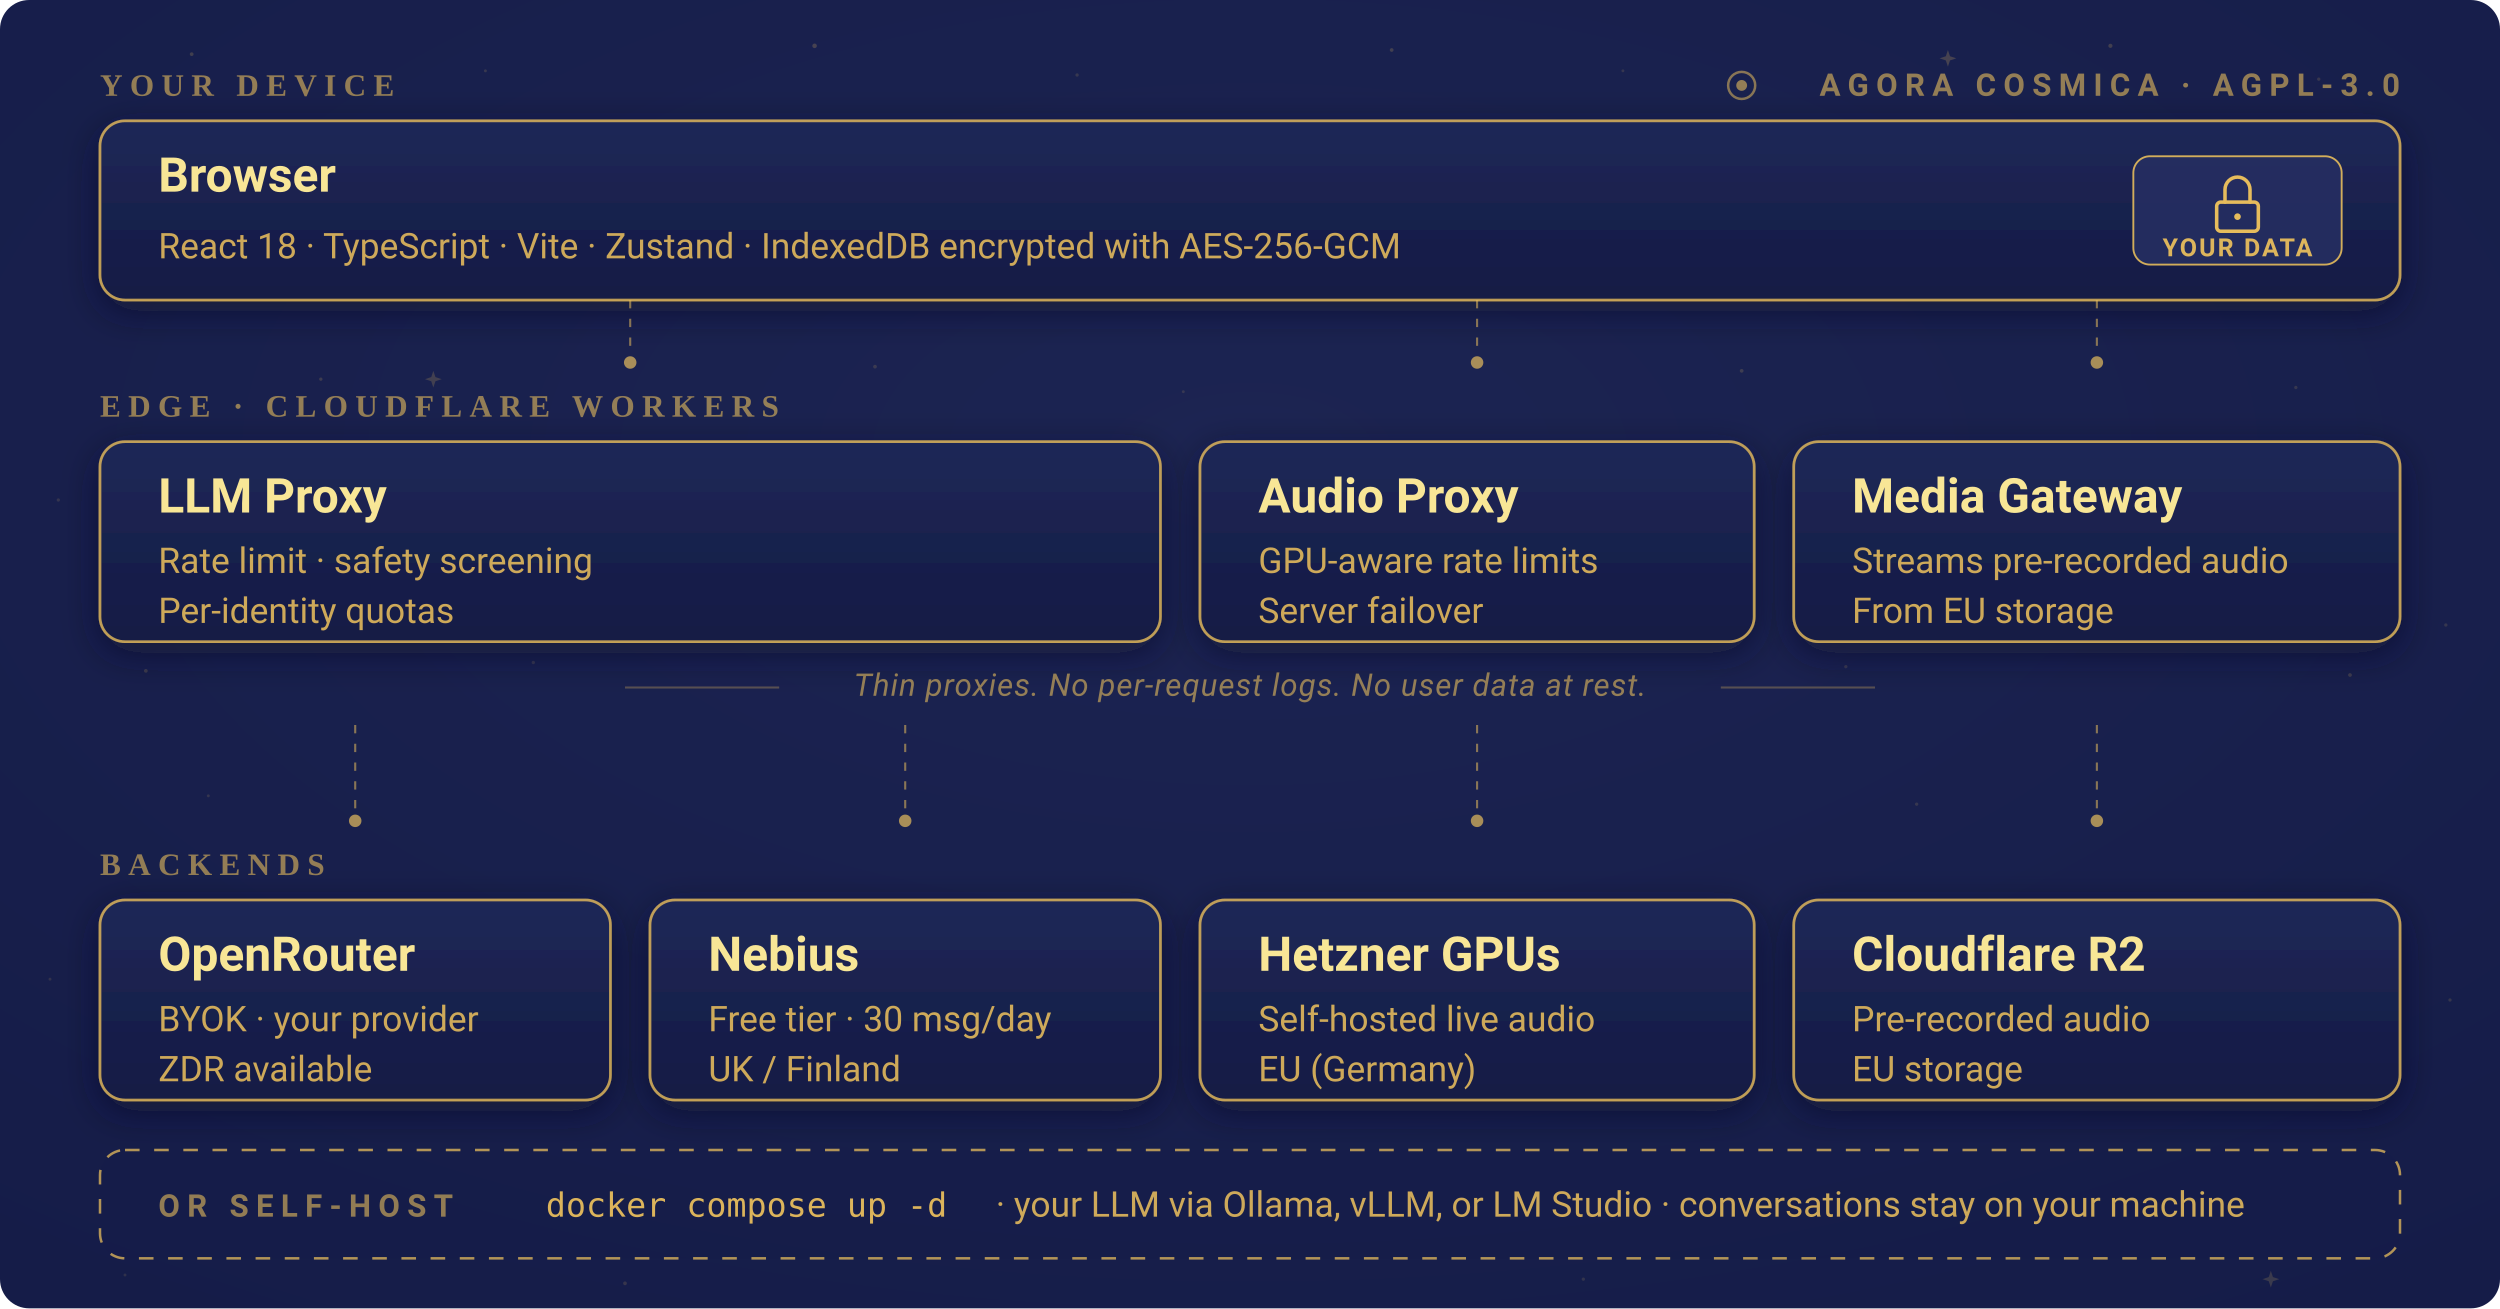
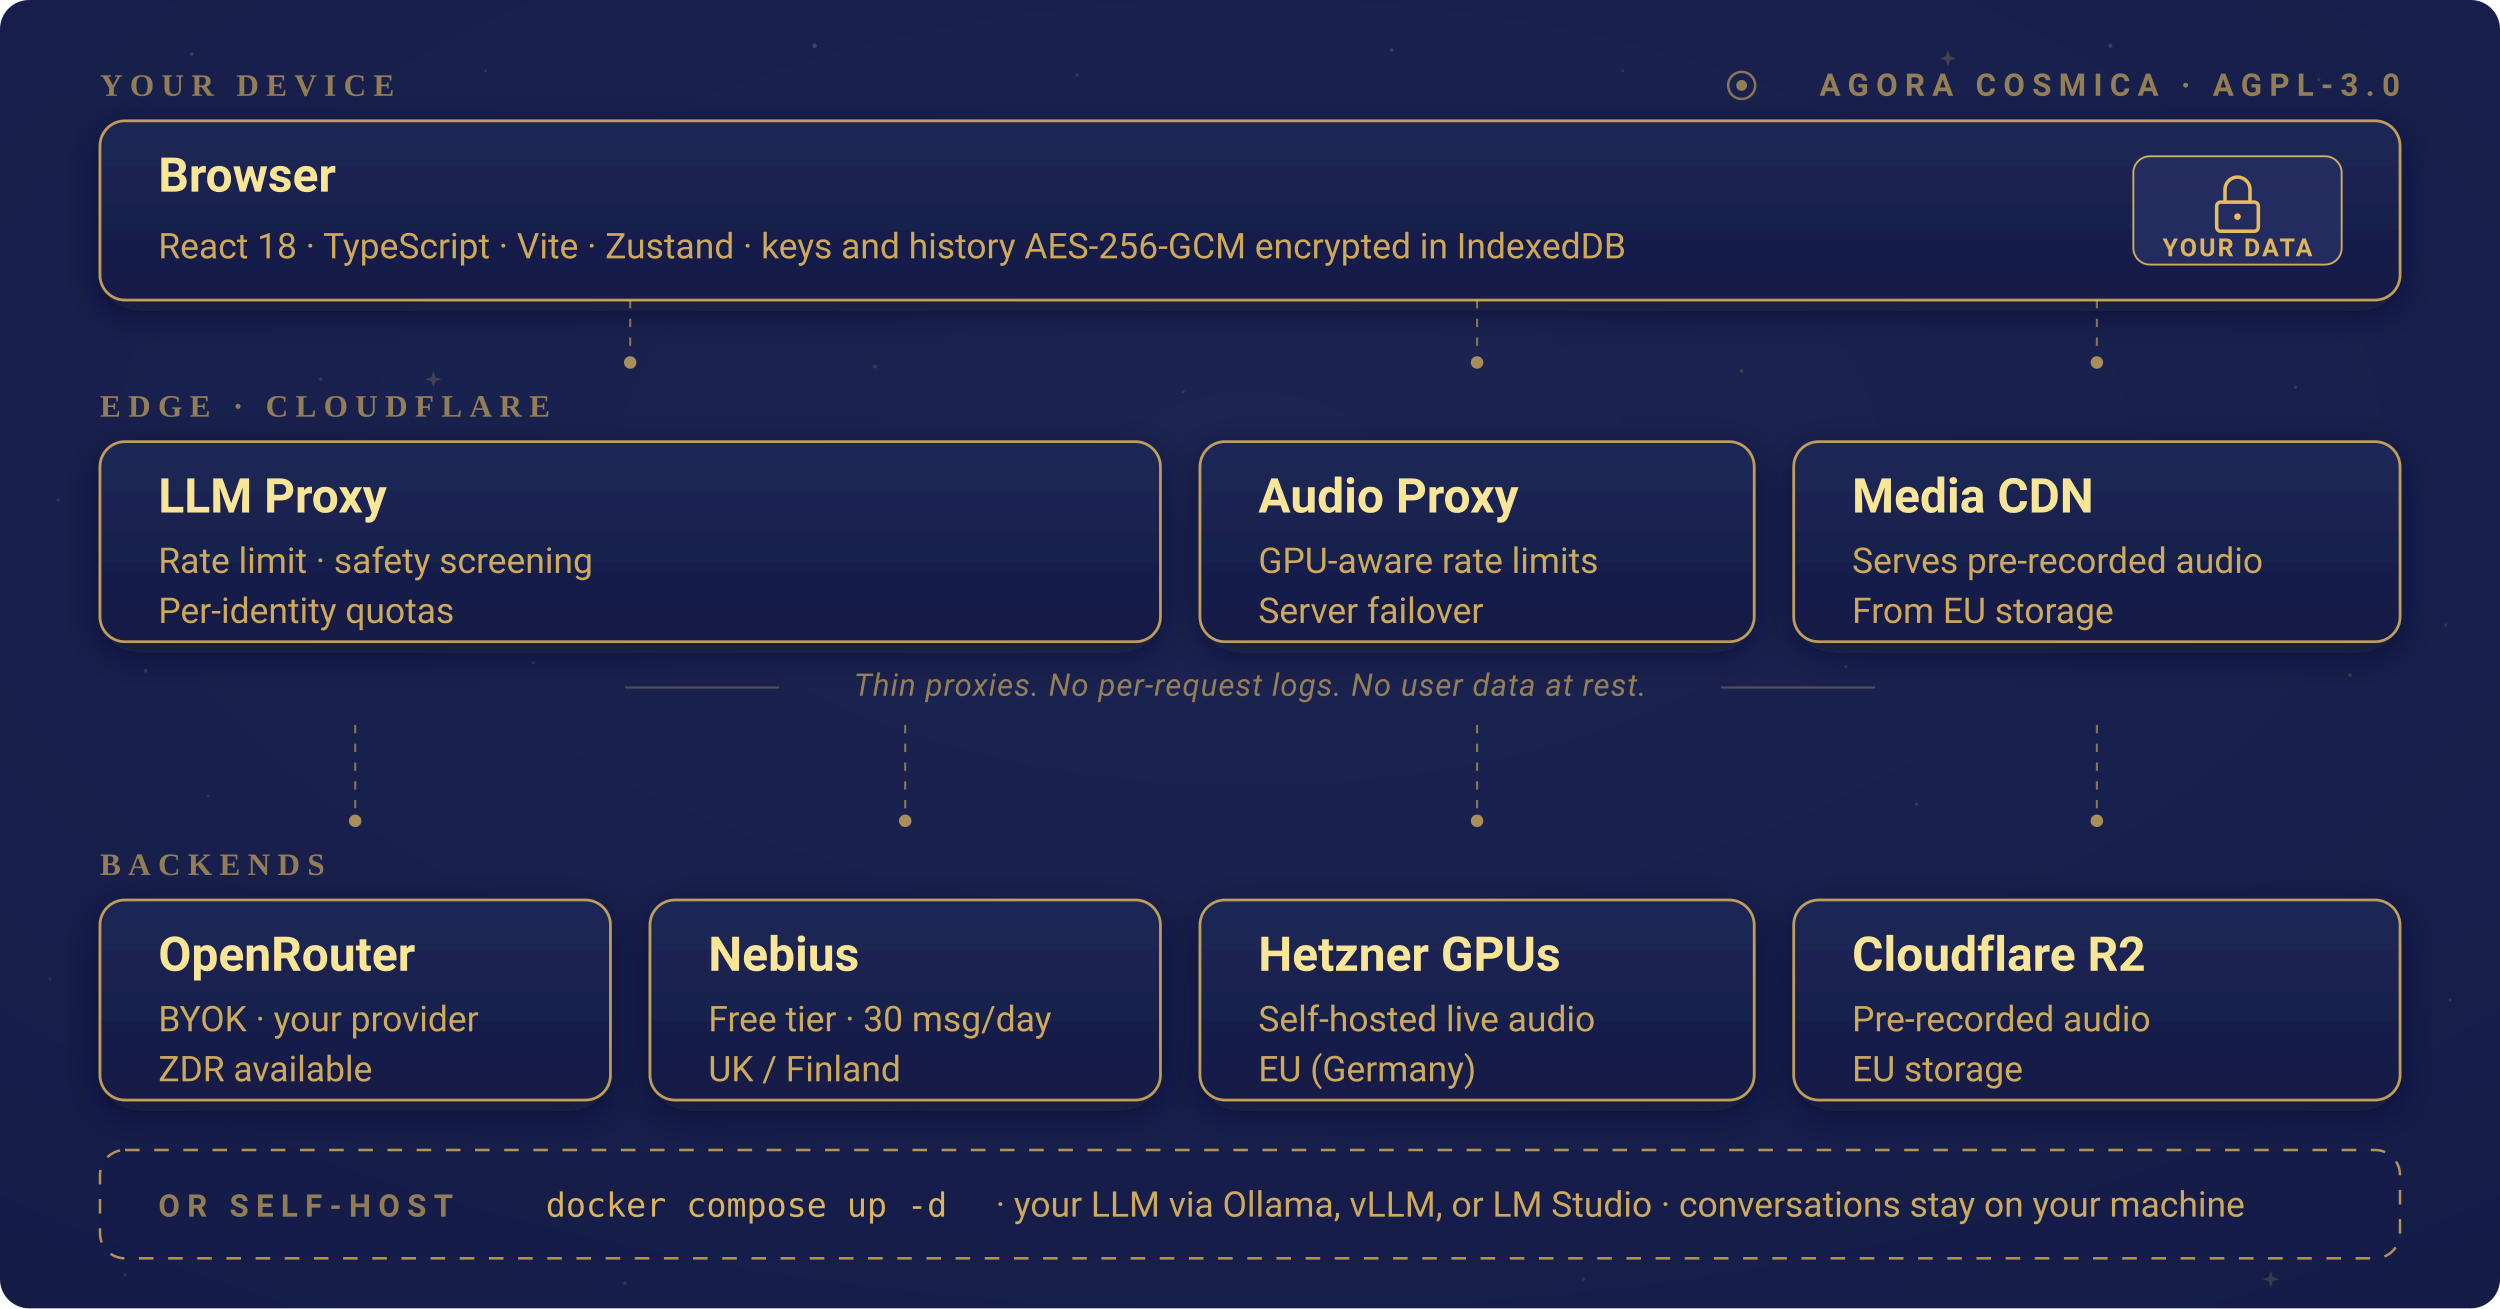
- <svg xmlns="http://www.w3.org/2000/svg" viewBox="0 0 1200 628" preserveAspectRatio="xMidYMid meet" role="img" aria-label="Agora Cosmica architecture diagram. Three tiers: your browser holds all user data and the encrypted BYOK key. Cloudflare Workers act as thin proxies with no user data and no per-request logs. Backends include Nebius in the United Kingdom and Finland for the free tier, OpenRouter for BYOK inference with ZDR providers available, Hetzner GPUs in Germany for self-hosted live audio, and Cloudflare R2 in EU storage for pre-recorded media. A fourth self-host row shows the same app running from docker compose with a local LLM via Ollama, vLLM, or LM Studio, so conversations stay on your machine.">
+ <svg xmlns="http://www.w3.org/2000/svg" viewBox="0 0 1200 628" preserveAspectRatio="xMidYMid meet" role="img" aria-label="Agora Cosmica architecture diagram. Three tiers: your browser holds all user data and the encrypted BYOK key. Two Cloudflare Workers act as thin proxies with no user data and no per-request logs, next to the media CDN that serves pre-recorded audio. Backends include Nebius in the United Kingdom and Finland for the free tier, OpenRouter for BYOK inference with ZDR providers available, Hetzner GPUs in Germany for self-hosted live audio, and Cloudflare R2 in EU storage for pre-recorded media. A fourth self-host row shows the same app running from docker compose with a local LLM via Ollama, vLLM, or LM Studio, so conversations stay on your machine.">
  <defs>
    <radialGradient id="bg" cx="50%" cy="35%" r="80%">
      <stop offset="0%" stop-color="#1c2452" />
      <stop offset="100%" stop-color="#151c48" />
    </radialGradient>
    <linearGradient id="panel" x1="0" y1="0" x2="0" y2="1">
      <stop offset="0%" stop-color="#1f2857" />
      <stop offset="100%" stop-color="#131a44" />
    </linearGradient>
    <filter id="lift" x="-15%" y="-25%" width="130%" height="160%">
      <feDropShadow dx="0" dy="5" stdDeviation="9" flood-color="#080d2c" flood-opacity="0.55" />
    </filter>
    <style>
      .label { font-family: ui-sans-serif, system-ui, -apple-system, "Segoe UI", Roboto, "Helvetica Neue", Arial, sans-serif; fill: #e6bc5c; }
      .mono { font-family: ui-monospace, "SF Mono", SFMono-Regular, Menlo, Consolas, monospace; }
      .tier-label { font-size: 15px; letter-spacing: 3.5px; fill: #e6bc5c; opacity: 0.6; font-weight: 600; }
      .box-title { font-size: 23px; font-weight: 600; fill: #f8e696; }
      .box-sub { font-size: 17px; fill: #e6bc5c; opacity: 0.88; }
      .note { font-size: 15px; fill: #e6bc5c; opacity: 0.6; letter-spacing: 0.5px; font-style: italic; }
      .badge-text { font-size: 12px; fill: #e6bc5c; opacity: 0.95; letter-spacing: 1px; font-weight: 600; }
      .panel-box { fill: url(#panel); stroke: #e6bc5c; stroke-width: 1.3; stroke-opacity: 0.8; }
      .flow { stroke: #e6bc5c; stroke-width: 1; opacity: 0.55; stroke-dasharray: 4 5; }
      .flow-dot { fill: #e6bc5c; opacity: 0.7; }
      .star { fill: #e6bc5c; }
      .rule { stroke: #e6bc5c; stroke-width: 1; opacity: 0.3; }
    </style>
  </defs>
  <rect width="1200" height="628" fill="url(#bg)" rx="14" />
  <g>
    <circle class="star" cx="92" cy="26" r="0.9" opacity="0.20" />
    <circle class="star" cx="233" cy="34" r="0.7" opacity="0.16" />
    <circle class="star" cx="391" cy="22" r="1.1" opacity="0.22" />
    <circle class="star" cx="517" cy="36" r="0.8" opacity="0.15" />
    <circle class="star" cx="668" cy="24" r="0.9" opacity="0.20" />
    <circle class="star" cx="779" cy="34" r="0.7" opacity="0.14" />
    <circle class="star" cx="1013" cy="22" r="1.0" opacity="0.20" />
    <circle class="star" cx="1113" cy="38" r="0.8" opacity="0.16" />
    <circle class="star" cx="154" cy="182" r="0.8" opacity="0.18" />
    <circle class="star" cx="420" cy="176" r="0.9" opacity="0.16" />
    <circle class="star" cx="568" cy="188" r="0.7" opacity="0.14" />
    <circle class="star" cx="836" cy="178" r="0.9" opacity="0.18" />
    <circle class="star" cx="1102" cy="186" r="0.8" opacity="0.15" />
    <circle class="star" cx="70" cy="322" r="0.9" opacity="0.18" />
    <circle class="star" cx="256" cy="318" r="0.8" opacity="0.15" />
    <circle class="star" cx="886" cy="320" r="0.8" opacity="0.16" />
    <circle class="star" cx="1128" cy="324" r="0.9" opacity="0.18" />
    <circle class="star" cx="100" cy="382" r="0.7" opacity="0.14" />
    <circle class="star" cx="920" cy="386" r="0.8" opacity="0.15" />
    <circle class="star" cx="28" cy="240" r="0.8" opacity="0.14" />
    <circle class="star" cx="24" cy="470" r="0.7" opacity="0.13" />
    <circle class="star" cx="1174" cy="300" r="0.8" opacity="0.15" />
    <circle class="star" cx="1176" cy="480" r="0.8" opacity="0.15" />
    <circle class="star" cx="300" cy="616" r="0.9" opacity="0.16" />
    <circle class="star" cx="760" cy="614" r="0.8" opacity="0.14" />
    <circle class="star" cx="60" cy="612" r="0.7" opacity="0.13" />
    <path class="star" opacity="0.22" d="M 935 24 L 936 27 L 939 28 L 936 29 L 935 32 L 934 29 L 931 28 L 934 27 Z" />
    <path class="star" opacity="0.20" d="M 208 178 L 209 181 L 212 182 L 209 183 L 208 186 L 207 183 L 204 182 L 207 181 Z" />
    <path class="star" opacity="0.18" d="M 1090 610 L 1091 613 L 1094 614 L 1091 615 L 1090 618 L 1089 615 L 1086 614 L 1089 613 Z" />
  </g>
  <g>
    <circle cx="836" cy="41" r="6.5" fill="none" stroke="#e6bc5c" stroke-width="1.2" opacity="0.55" />
    <circle cx="836" cy="41" r="2.6" fill="#e6bc5c" opacity="0.6" />
    <text x="1152" y="46" class="label tier-label" text-anchor="end">AGORA COSMICA · AGPL-3.0</text>
  </g>
  <text x="48" y="46" class="tier-label">YOUR DEVICE</text>
  <g>
    <rect x="48" y="58" width="1104" height="86" rx="12" class="panel-box" stroke-width="1.5" stroke-opacity="0.9" filter="url(#lift)" />
    <text x="76" y="92" class="label box-title">Browser</text>
-     <text x="76" y="124" class="label box-sub">React 18 · TypeScript · Vite · Zustand · IndexedDB encrypted with AES-256-GCM</text>
+     <text x="76" y="124" class="label box-sub">React 18 · TypeScript · Vite · Zustand · keys and history AES-256-GCM encrypted in IndexedDB</text>
    <g transform="translate(1024, 75)">
      <rect x="0" y="0" width="100" height="52" rx="8" fill="#252e60" stroke="#e6bc5c" stroke-width="0.9" opacity="0.9" />
      <path d="M 44 22 v -6 a 6 6 0 0 1 12 0 v 6" stroke="#e6bc5c" stroke-width="1.7" fill="none" stroke-linecap="round" />
      <rect x="40" y="22" width="20" height="14" rx="2" fill="none" stroke="#e6bc5c" stroke-width="1.7" />
      <circle cx="50" cy="29" r="1.6" fill="#e6bc5c" />
      <text x="50" y="48" class="label badge-text" text-anchor="middle">YOUR DATA</text>
    </g>
  </g>
  <line x1="302.5" y1="144" x2="302.5" y2="170" class="flow" />
  <circle cx="302.5" cy="174" r="3" class="flow-dot" />
  <line x1="709" y1="144" x2="709" y2="170" class="flow" />
  <circle cx="709" cy="174" r="3" class="flow-dot" />
  <line x1="1006.5" y1="144" x2="1006.5" y2="170" class="flow" />
  <circle cx="1006.5" cy="174" r="3" class="flow-dot" />
-   <text x="48" y="200" class="tier-label">EDGE · CLOUDFLARE WORKERS</text>
+   <text x="48" y="200" class="tier-label">EDGE · CLOUDFLARE</text>
  <g>
    <rect x="48" y="212" width="509" height="96" rx="12" class="panel-box" filter="url(#lift)" />
    <text x="76" y="246" class="label box-title">LLM Proxy</text>
    <text x="76" y="275" class="label box-sub">Rate limit · safety screening</text>
    <text x="76" y="299" class="label box-sub">Per-identity quotas</text>
    <rect x="576" y="212" width="266" height="96" rx="12" class="panel-box" filter="url(#lift)" />
    <text x="604" y="246" class="label box-title">Audio Proxy</text>
    <text x="604" y="275" class="label box-sub">GPU-aware rate limits</text>
    <text x="604" y="299" class="label box-sub">Server failover</text>
    <rect x="861" y="212" width="291" height="96" rx="12" class="panel-box" filter="url(#lift)" />
-     <text x="889" y="246" class="label box-title">Media Gateway</text>
-     <text x="889" y="275" class="label box-sub">Streams pre-recorded audio</text>
+     <text x="889" y="246" class="label box-title">Media CDN</text>
+     <text x="889" y="275" class="label box-sub">Serves pre-recorded audio</text>
    <text x="889" y="299" class="label box-sub">From EU storage</text>
  </g>
  <line x1="300" y1="330" x2="374" y2="330" class="rule" />
  <text x="600" y="334" class="label note" text-anchor="middle">Thin proxies. No per-request logs. No user data at rest.</text>
  <line x1="826" y1="330" x2="900" y2="330" class="rule" />
  <line x1="170.5" y1="348" x2="170.5" y2="390" class="flow" />
  <circle cx="170.5" cy="394" r="3" class="flow-dot" />
  <line x1="434.5" y1="348" x2="434.5" y2="390" class="flow" />
  <circle cx="434.5" cy="394" r="3" class="flow-dot" />
  <line x1="709" y1="348" x2="709" y2="390" class="flow" />
  <circle cx="709" cy="394" r="3" class="flow-dot" />
  <line x1="1006.5" y1="348" x2="1006.5" y2="390" class="flow" />
  <circle cx="1006.5" cy="394" r="3" class="flow-dot" />
  <text x="48" y="420" class="tier-label">BACKENDS</text>
  <g>
    <rect x="48" y="432" width="245" height="96" rx="12" class="panel-box" filter="url(#lift)" />
    <text x="76" y="466" class="label box-title">OpenRouter</text>
    <text x="76" y="495" class="label box-sub">BYOK · your provider</text>
    <text x="76" y="519" class="label box-sub">ZDR available</text>
    <rect x="312" y="432" width="245" height="96" rx="12" class="panel-box" filter="url(#lift)" />
    <text x="340" y="466" class="label box-title">Nebius</text>
    <text x="340" y="495" class="label box-sub">Free tier · 30 msg/day</text>
    <text x="340" y="519" class="label box-sub">UK / Finland</text>
    <rect x="576" y="432" width="266" height="96" rx="12" class="panel-box" filter="url(#lift)" />
    <text x="604" y="466" class="label box-title">Hetzner GPUs</text>
    <text x="604" y="495" class="label box-sub">Self-hosted live audio</text>
    <text x="604" y="519" class="label box-sub">EU (Germany)</text>
    <rect x="861" y="432" width="291" height="96" rx="12" class="panel-box" filter="url(#lift)" />
    <text x="889" y="466" class="label box-title">Cloudflare R2</text>
    <text x="889" y="495" class="label box-sub">Pre-recorded audio</text>
    <text x="889" y="519" class="label box-sub">EU storage</text>
  </g>
  <g>
    <rect x="48" y="552" width="1104" height="52" rx="12" fill="#151c48" fill-opacity="0.35" stroke="#e6bc5c" stroke-width="1.2" stroke-opacity="0.75" stroke-dasharray="7 7" />
    <text x="76" y="584" class="label tier-label" opacity="0.85">OR SELF-HOST</text>
    <text x="262" y="584" class="label mono" font-size="16" fill="#f8e696" opacity="0.95">docker compose up -d</text>
    <text x="478" y="584" class="label box-sub">· your LLM via Ollama, vLLM, or LM Studio · conversations stay on your machine</text>
  </g>
</svg>
